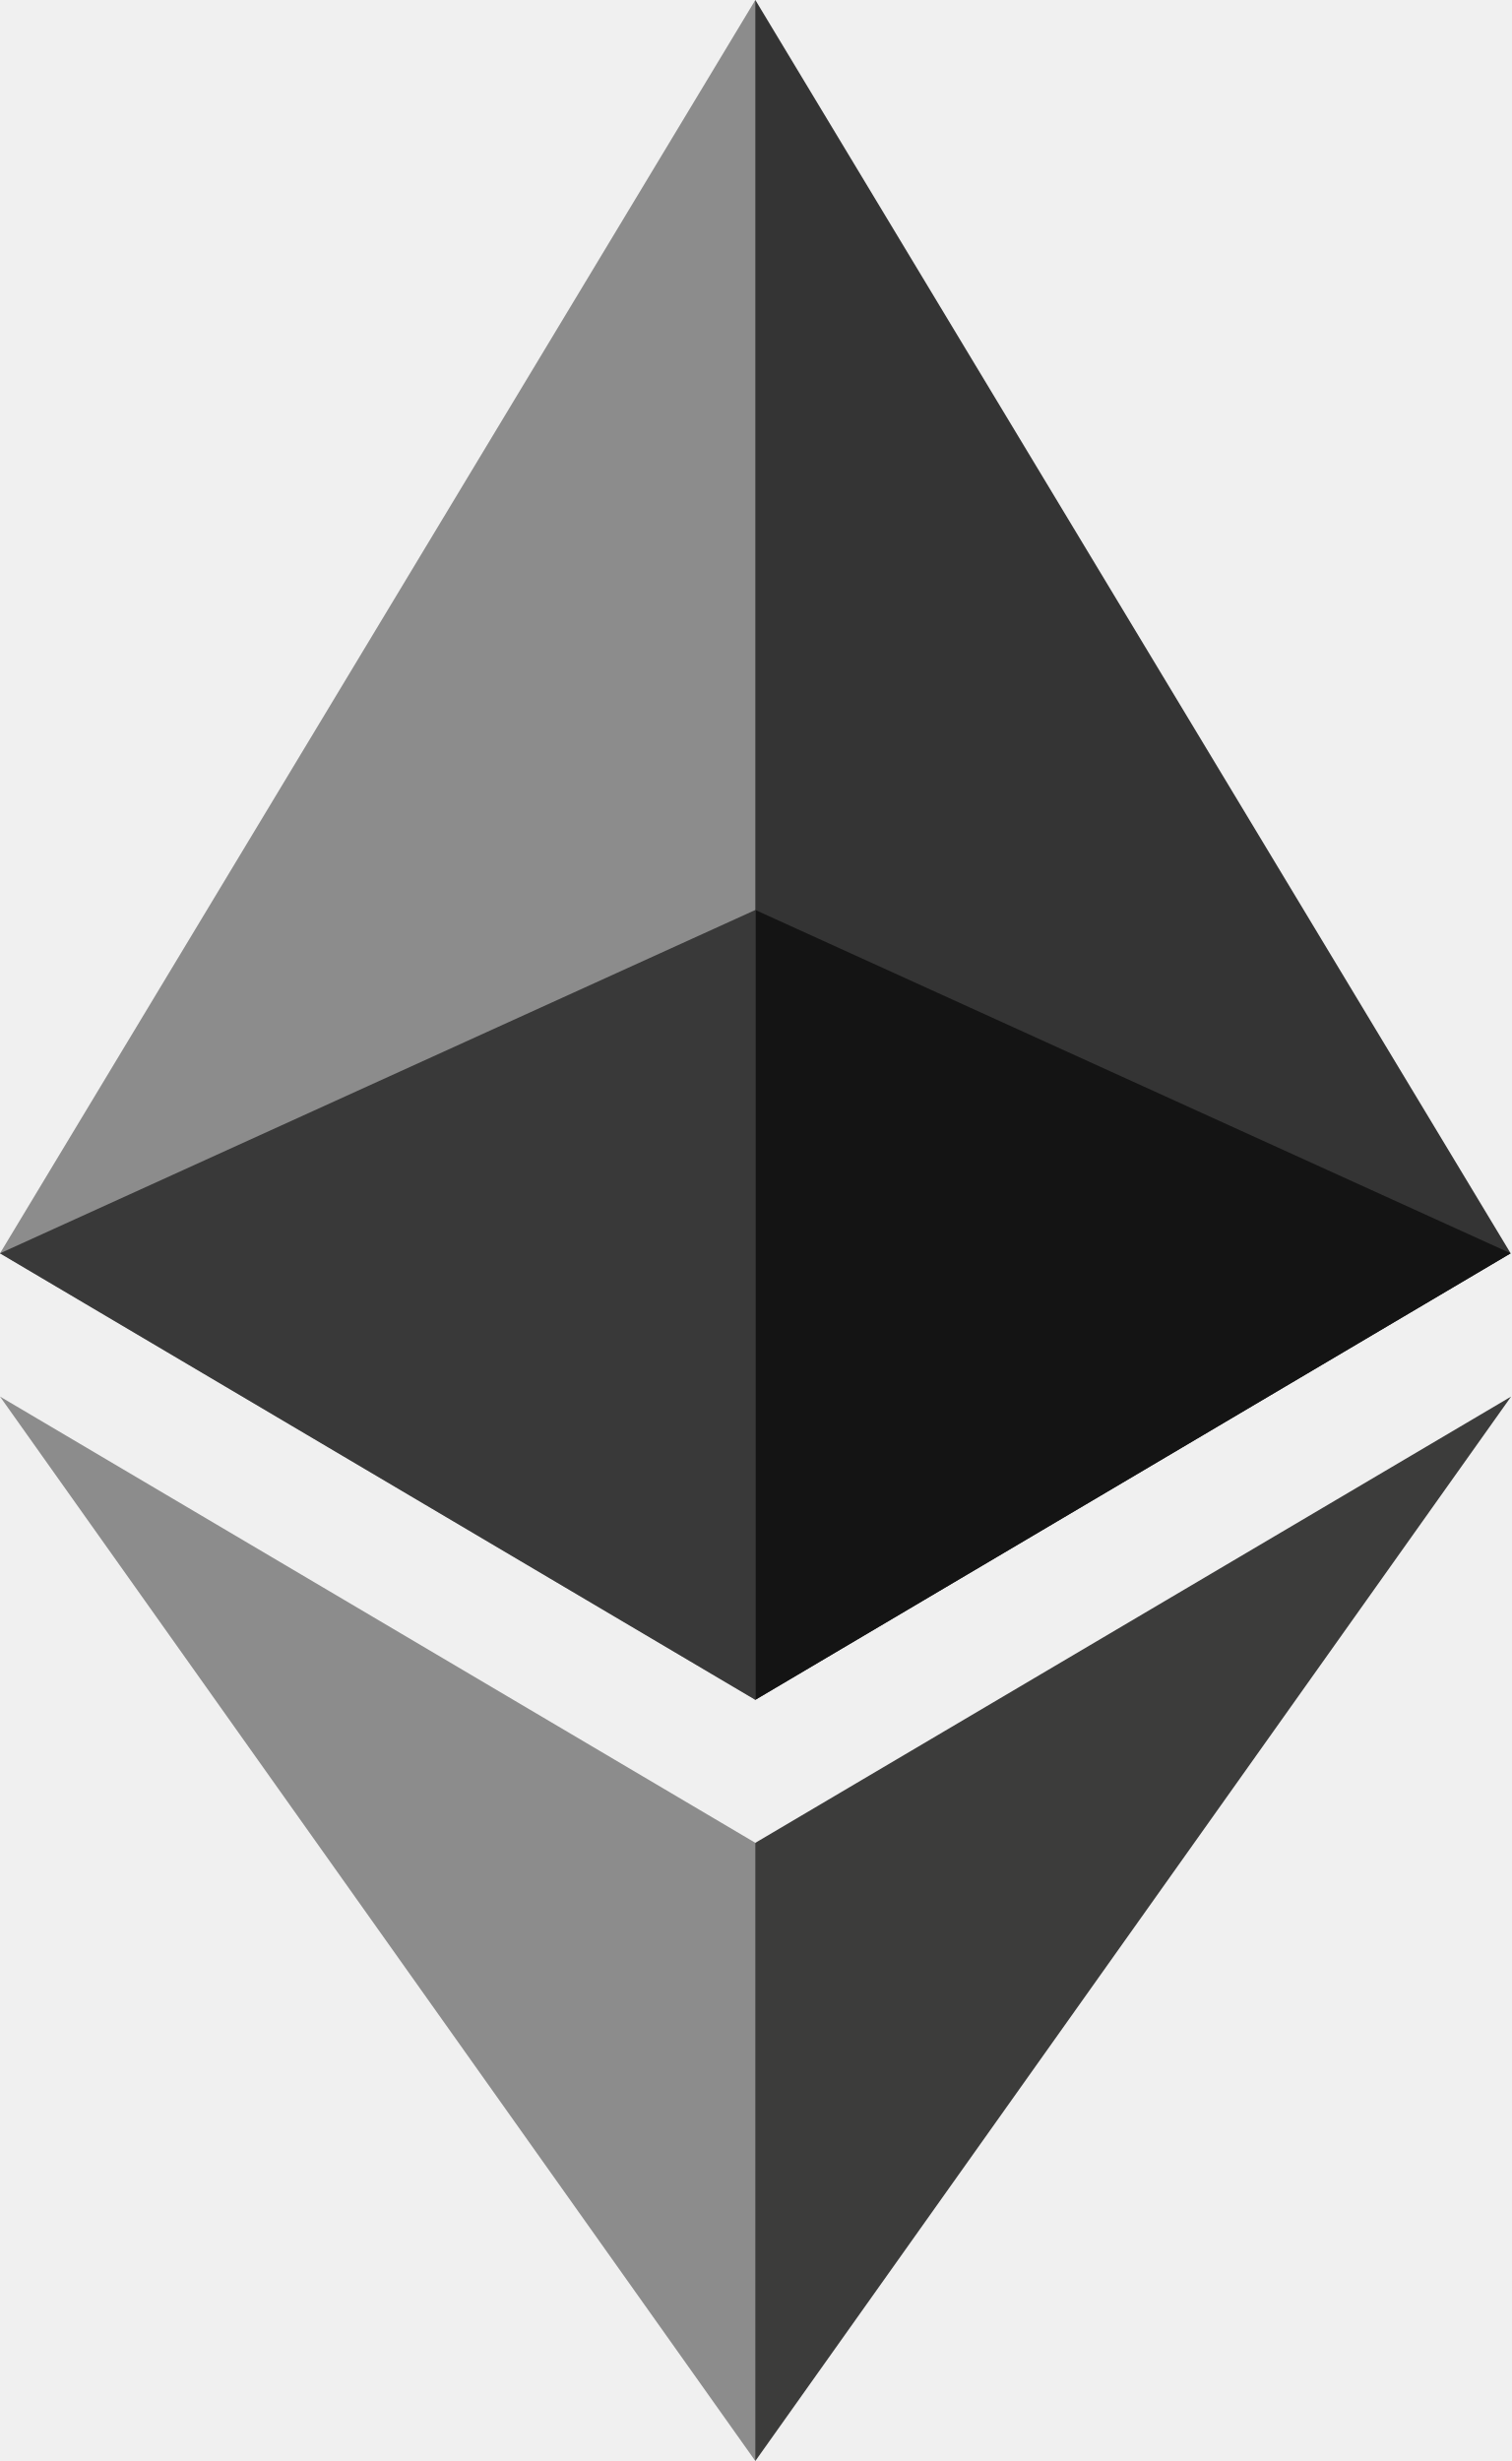
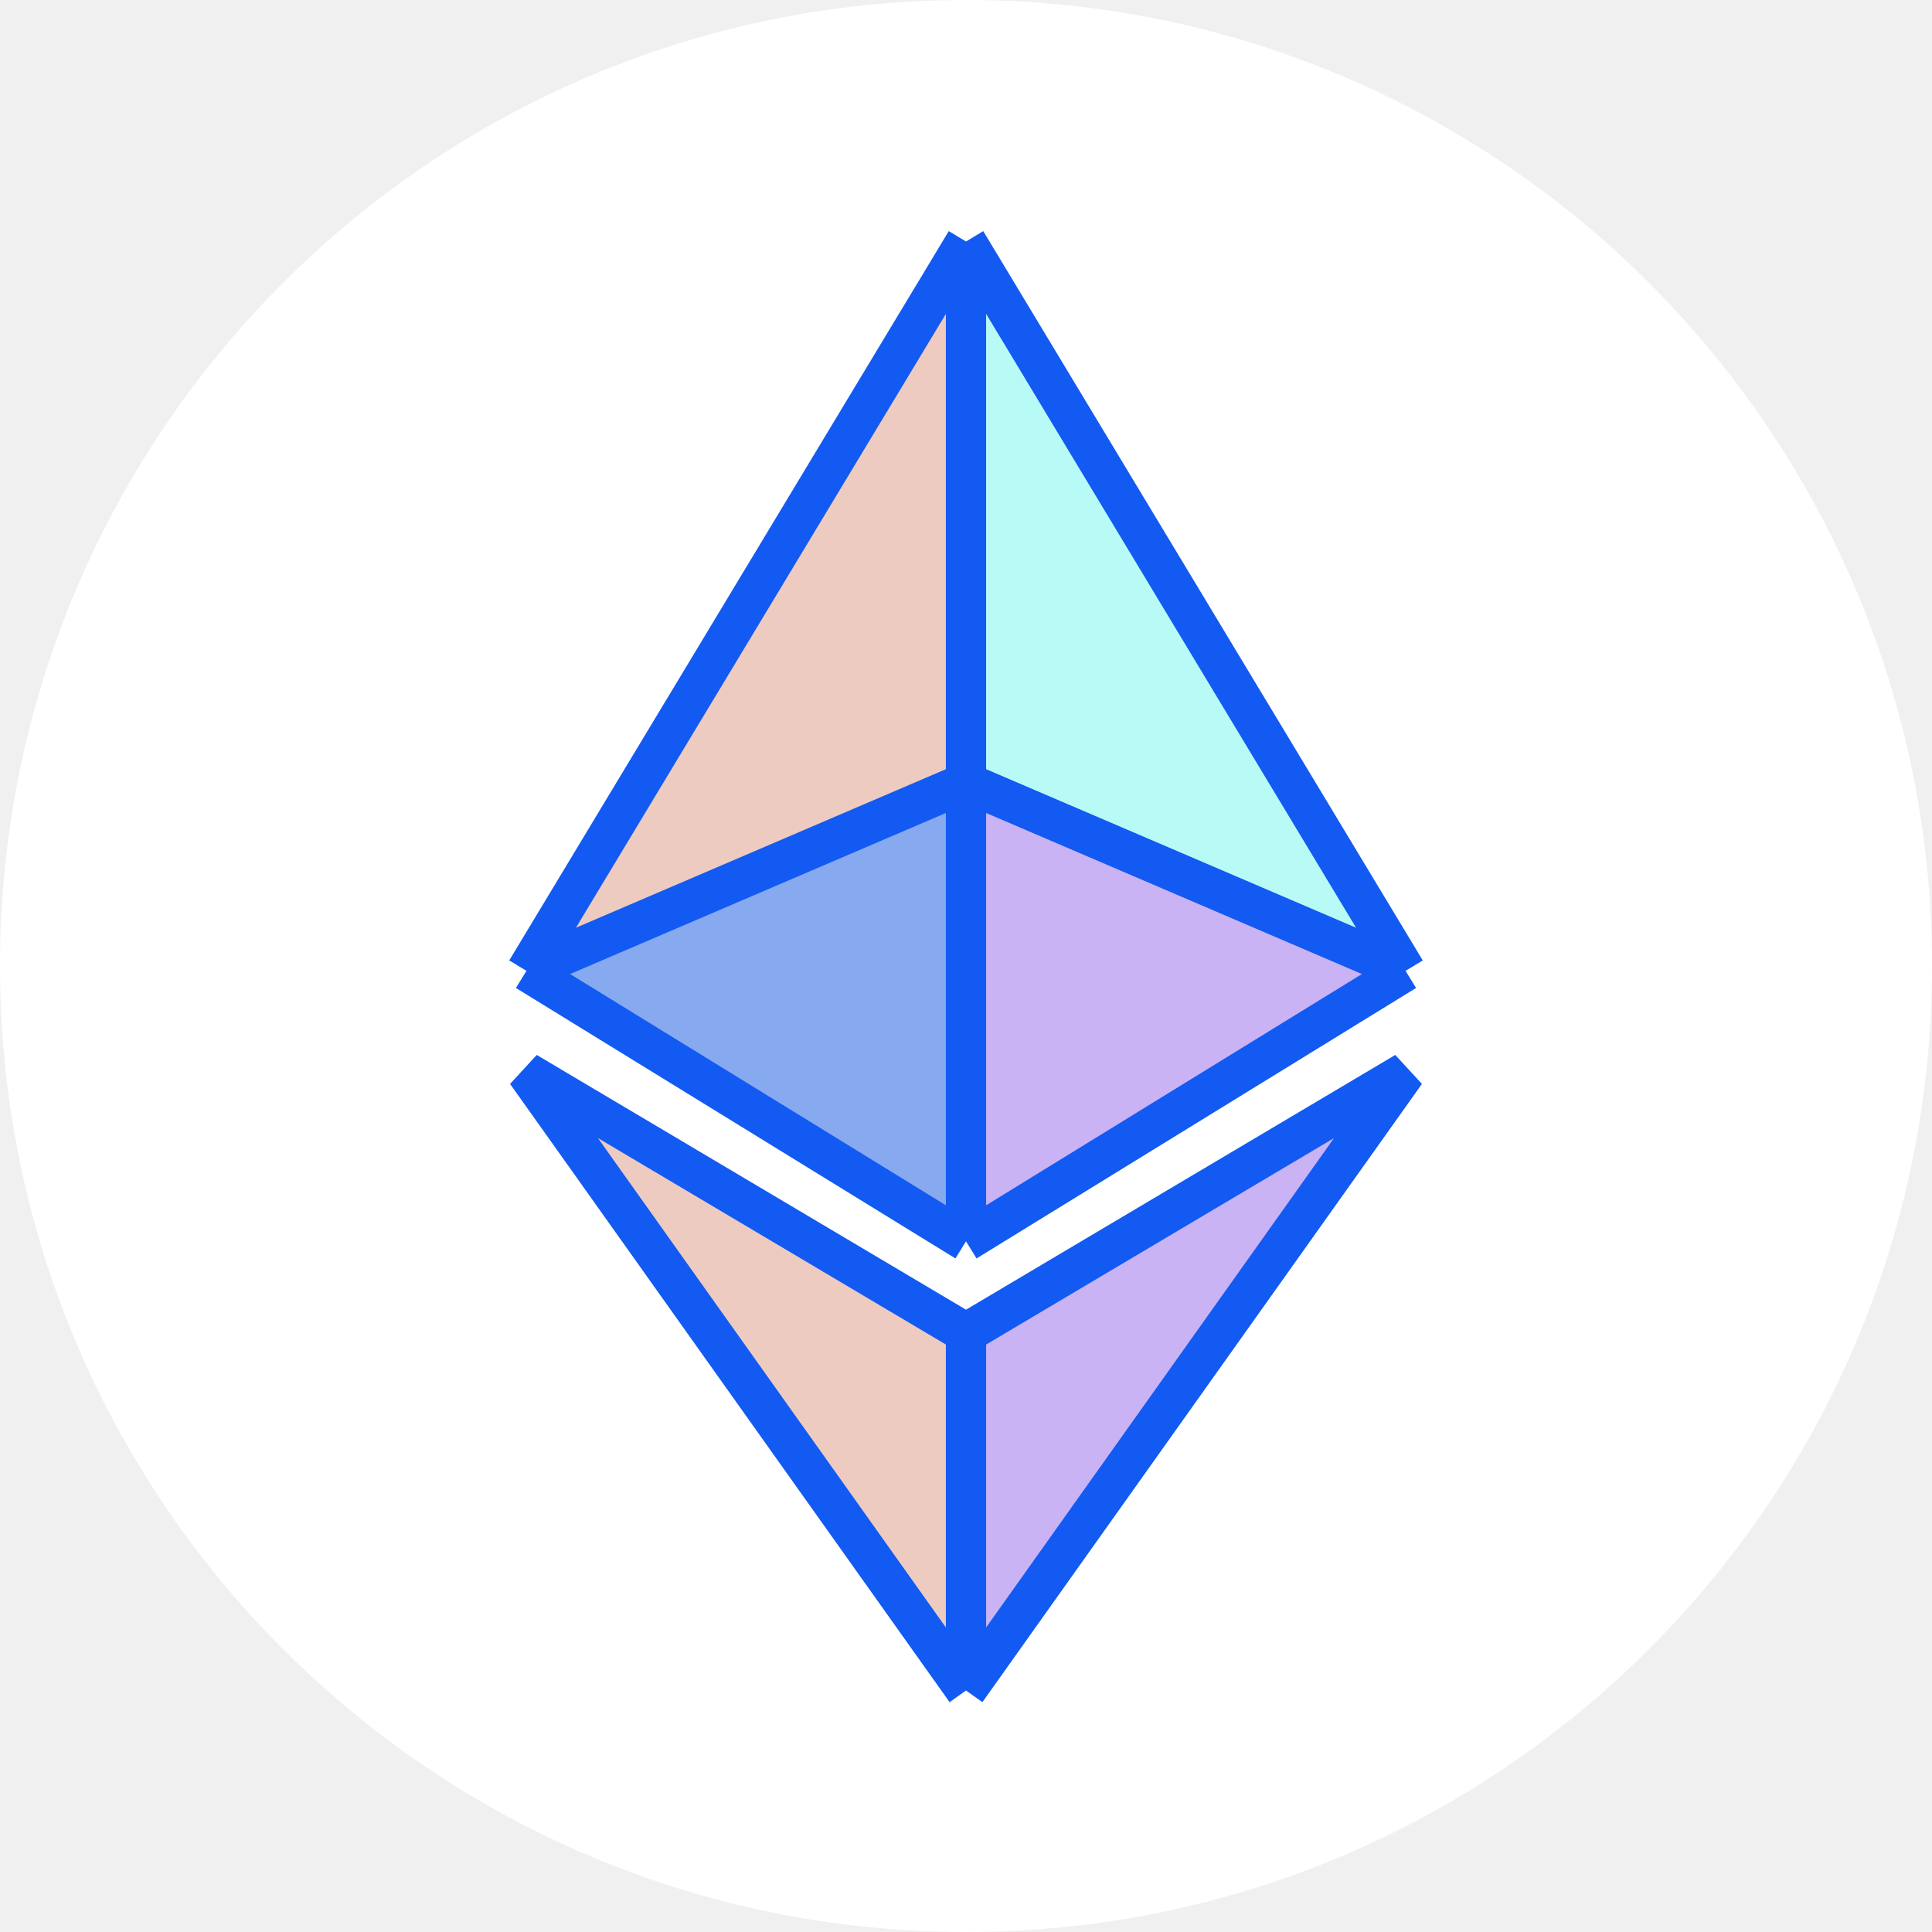
- <svg xmlns="http://www.w3.org/2000/svg" xml:space="preserve" width="100%" height="100%" version="1.1" shape-rendering="geometricPrecision" text-rendering="geometricPrecision" image-rendering="optimizeQuality" fill-rule="evenodd" clip-rule="evenodd" viewBox="0 0 784.37 1277.39">
-   <g id="Layer_x0020_1">
-     <g id="_1421394342400">
-       <g>
-         <polygon fill="#343434" fill-rule="nonzero" points="392.07,0 383.5,29.11 383.5,873.74 392.07,882.29 784.13,650.54 " />
-         <polygon fill="#8C8C8C" fill-rule="nonzero" points="392.07,0 -0,650.54 392.07,882.29 392.07,472.33 " />
-         <polygon fill="#3C3C3B" fill-rule="nonzero" points="392.07,956.52 387.24,962.41 387.24,1263.28 392.07,1277.38 784.37,724.89 " />
-         <polygon fill="#8C8C8C" fill-rule="nonzero" points="392.07,1277.38 392.07,956.52 -0,724.89 " />
-         <polygon fill="#141414" fill-rule="nonzero" points="392.07,882.29 784.13,650.54 392.07,472.33 " />
-         <polygon fill="#393939" fill-rule="nonzero" points="0,650.54 392.07,882.29 392.07,472.33 " />
-       </g>
-     </g>
-   </g>
+ <svg xmlns="http://www.w3.org/2000/svg" width="48" height="48" viewBox="0 0 48 48" fill="none">
+   <circle cx="24" cy="24" r="24" fill="white" />
+   <path d="M24 6L34.92 24.12L24 19.44V6Z" fill="#B8FBF6" />
+   <path d="M13.08 24.12L24 6V19.44L13.08 24.12Z" fill="#EECBC0" />
+   <path d="M24 30.84L13.08 24.12L24 19.44L24 30.84Z" fill="#87A9F0" />
+   <path d="M34.92 24.12L24 19.44L24 30.84L34.92 24.12Z" fill="#C9B3F5" />
+   <path d="M24 33.12L34.92 26.64L24 42V33.12Z" fill="#C9B3F5" />
+   <path d="M24 33.12L13.08 26.64L18.54 34.32L24 42V33.12Z" fill="#EECBC0" />
+   <path d="M24 6L34.92 24.12M24 6V19.44M24 6L13.08 24.12M34.92 24.12L24 19.44M34.92 24.12L24 30.84M24 19.44L13.08 24.12M24 19.44L24 30.84M13.08 24.12L24 30.84M24 33.12L34.92 26.64L24 42M24 33.12V42M24 33.12L13.08 26.64L18.54 34.32L24 42" stroke="#125AF2" />
</svg>
